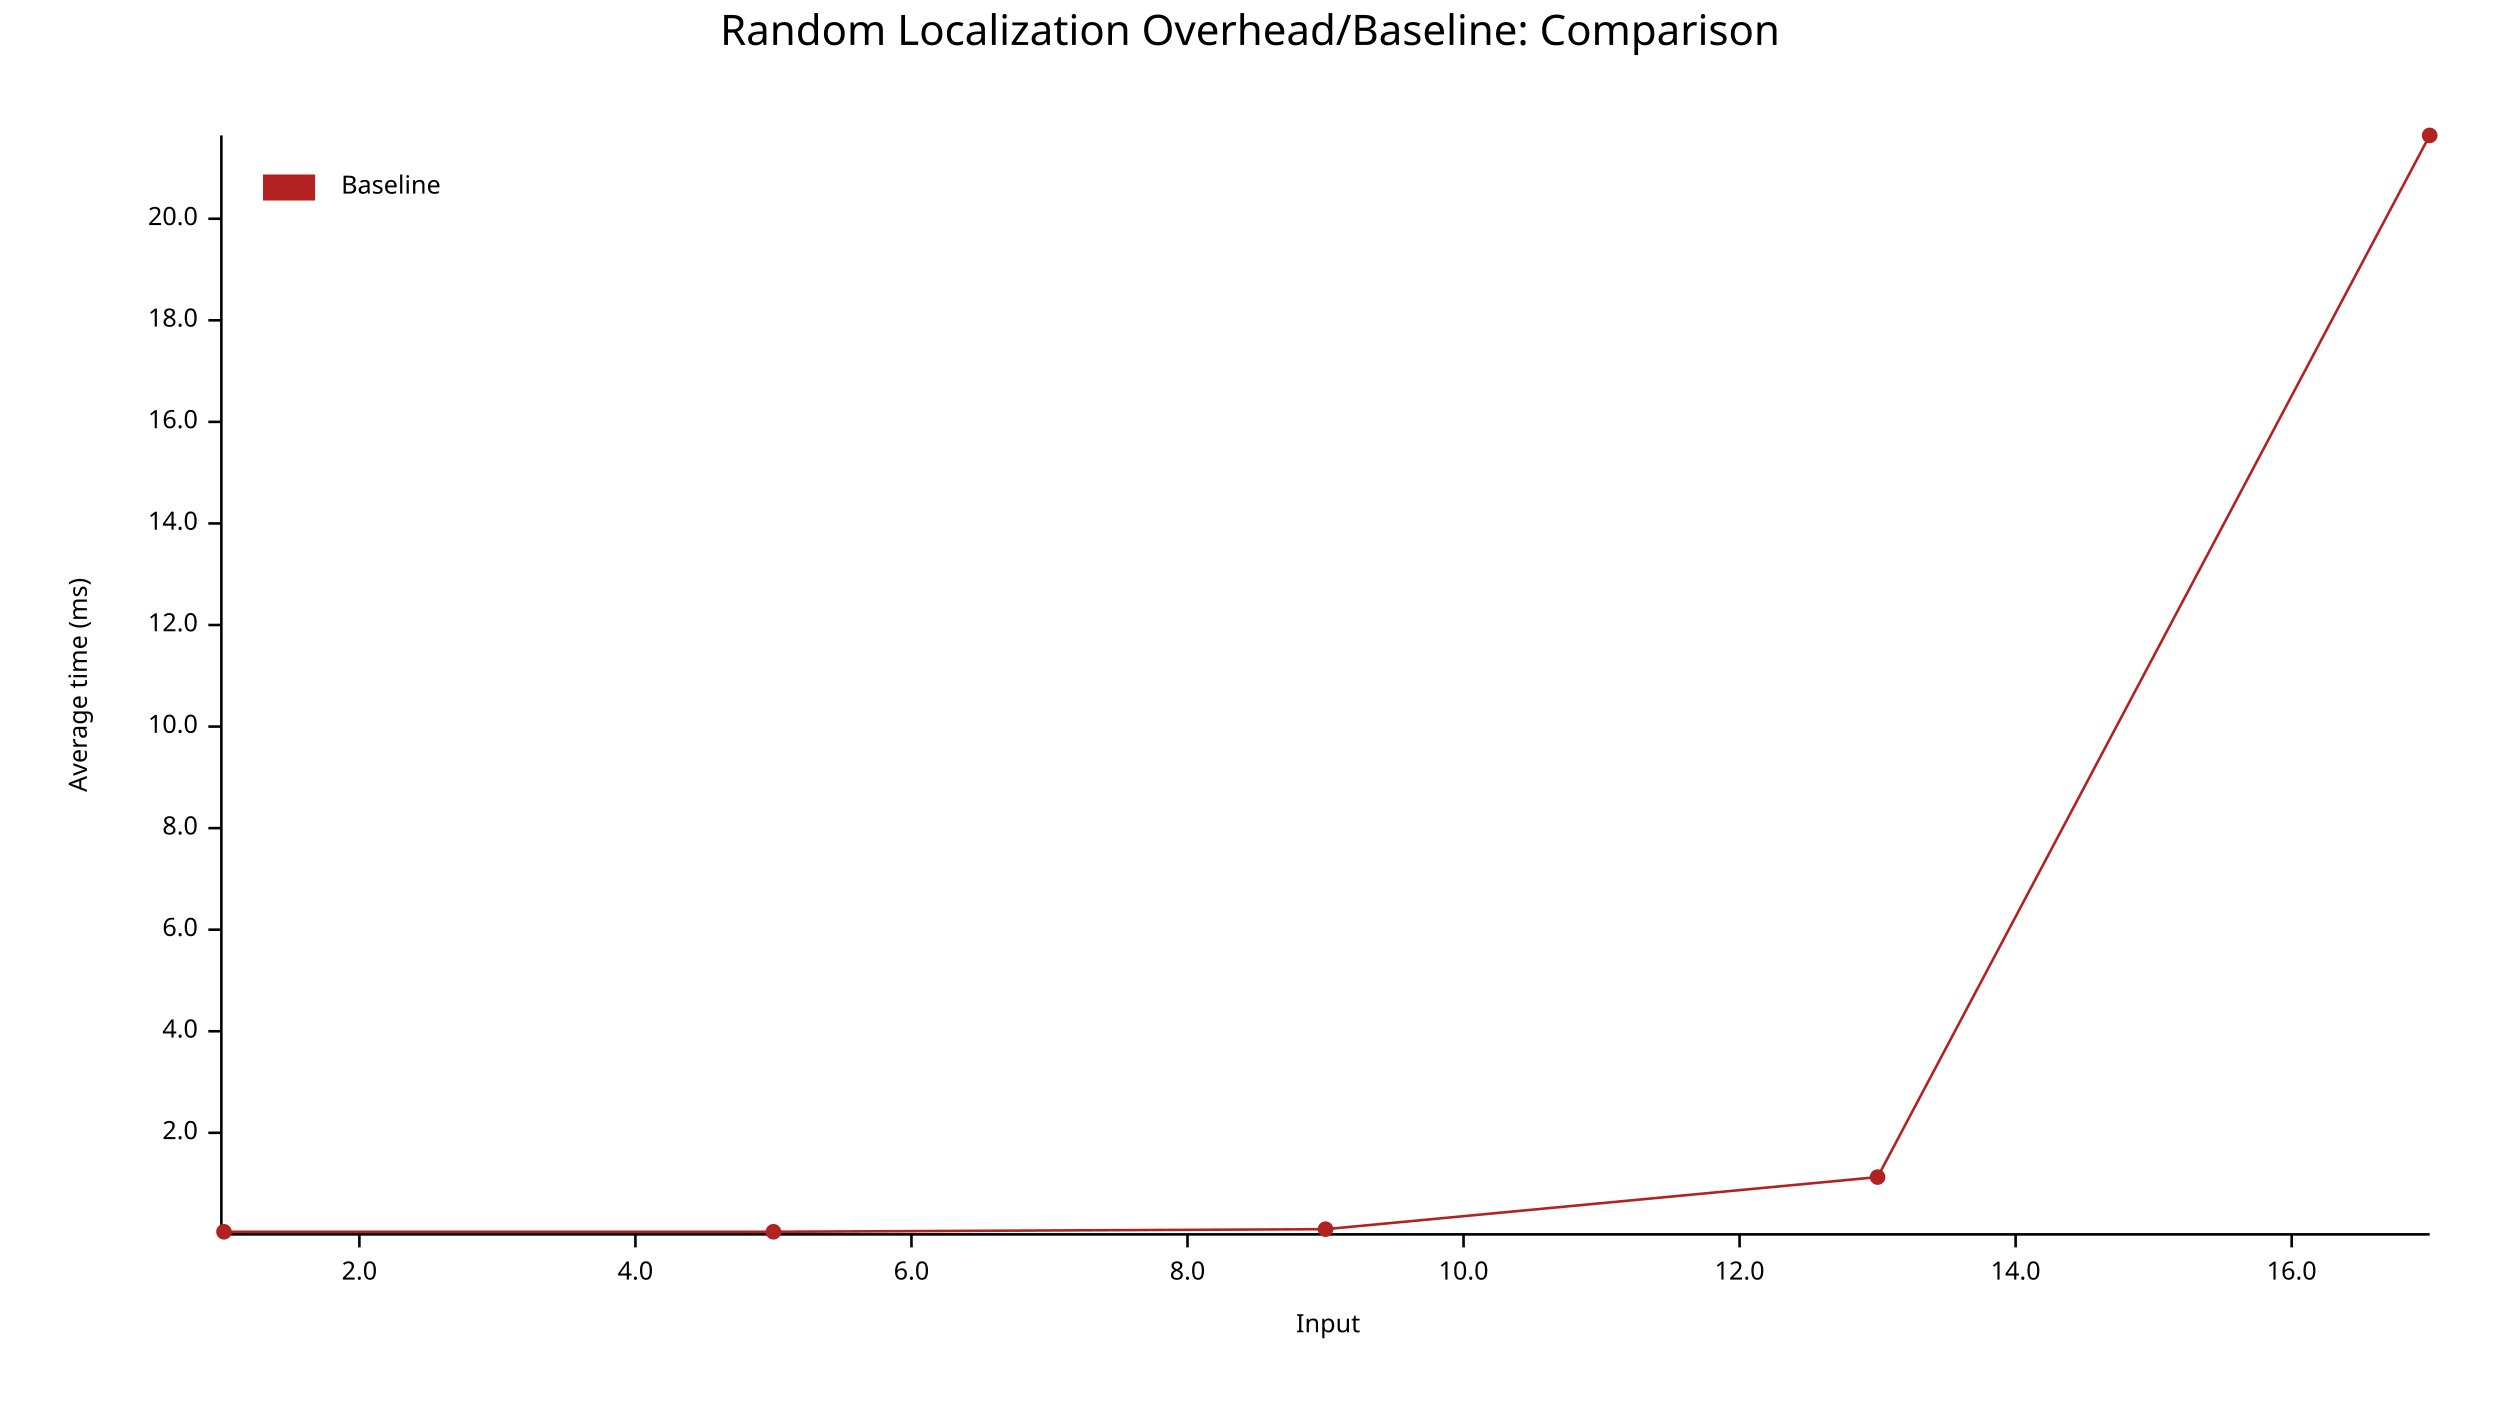
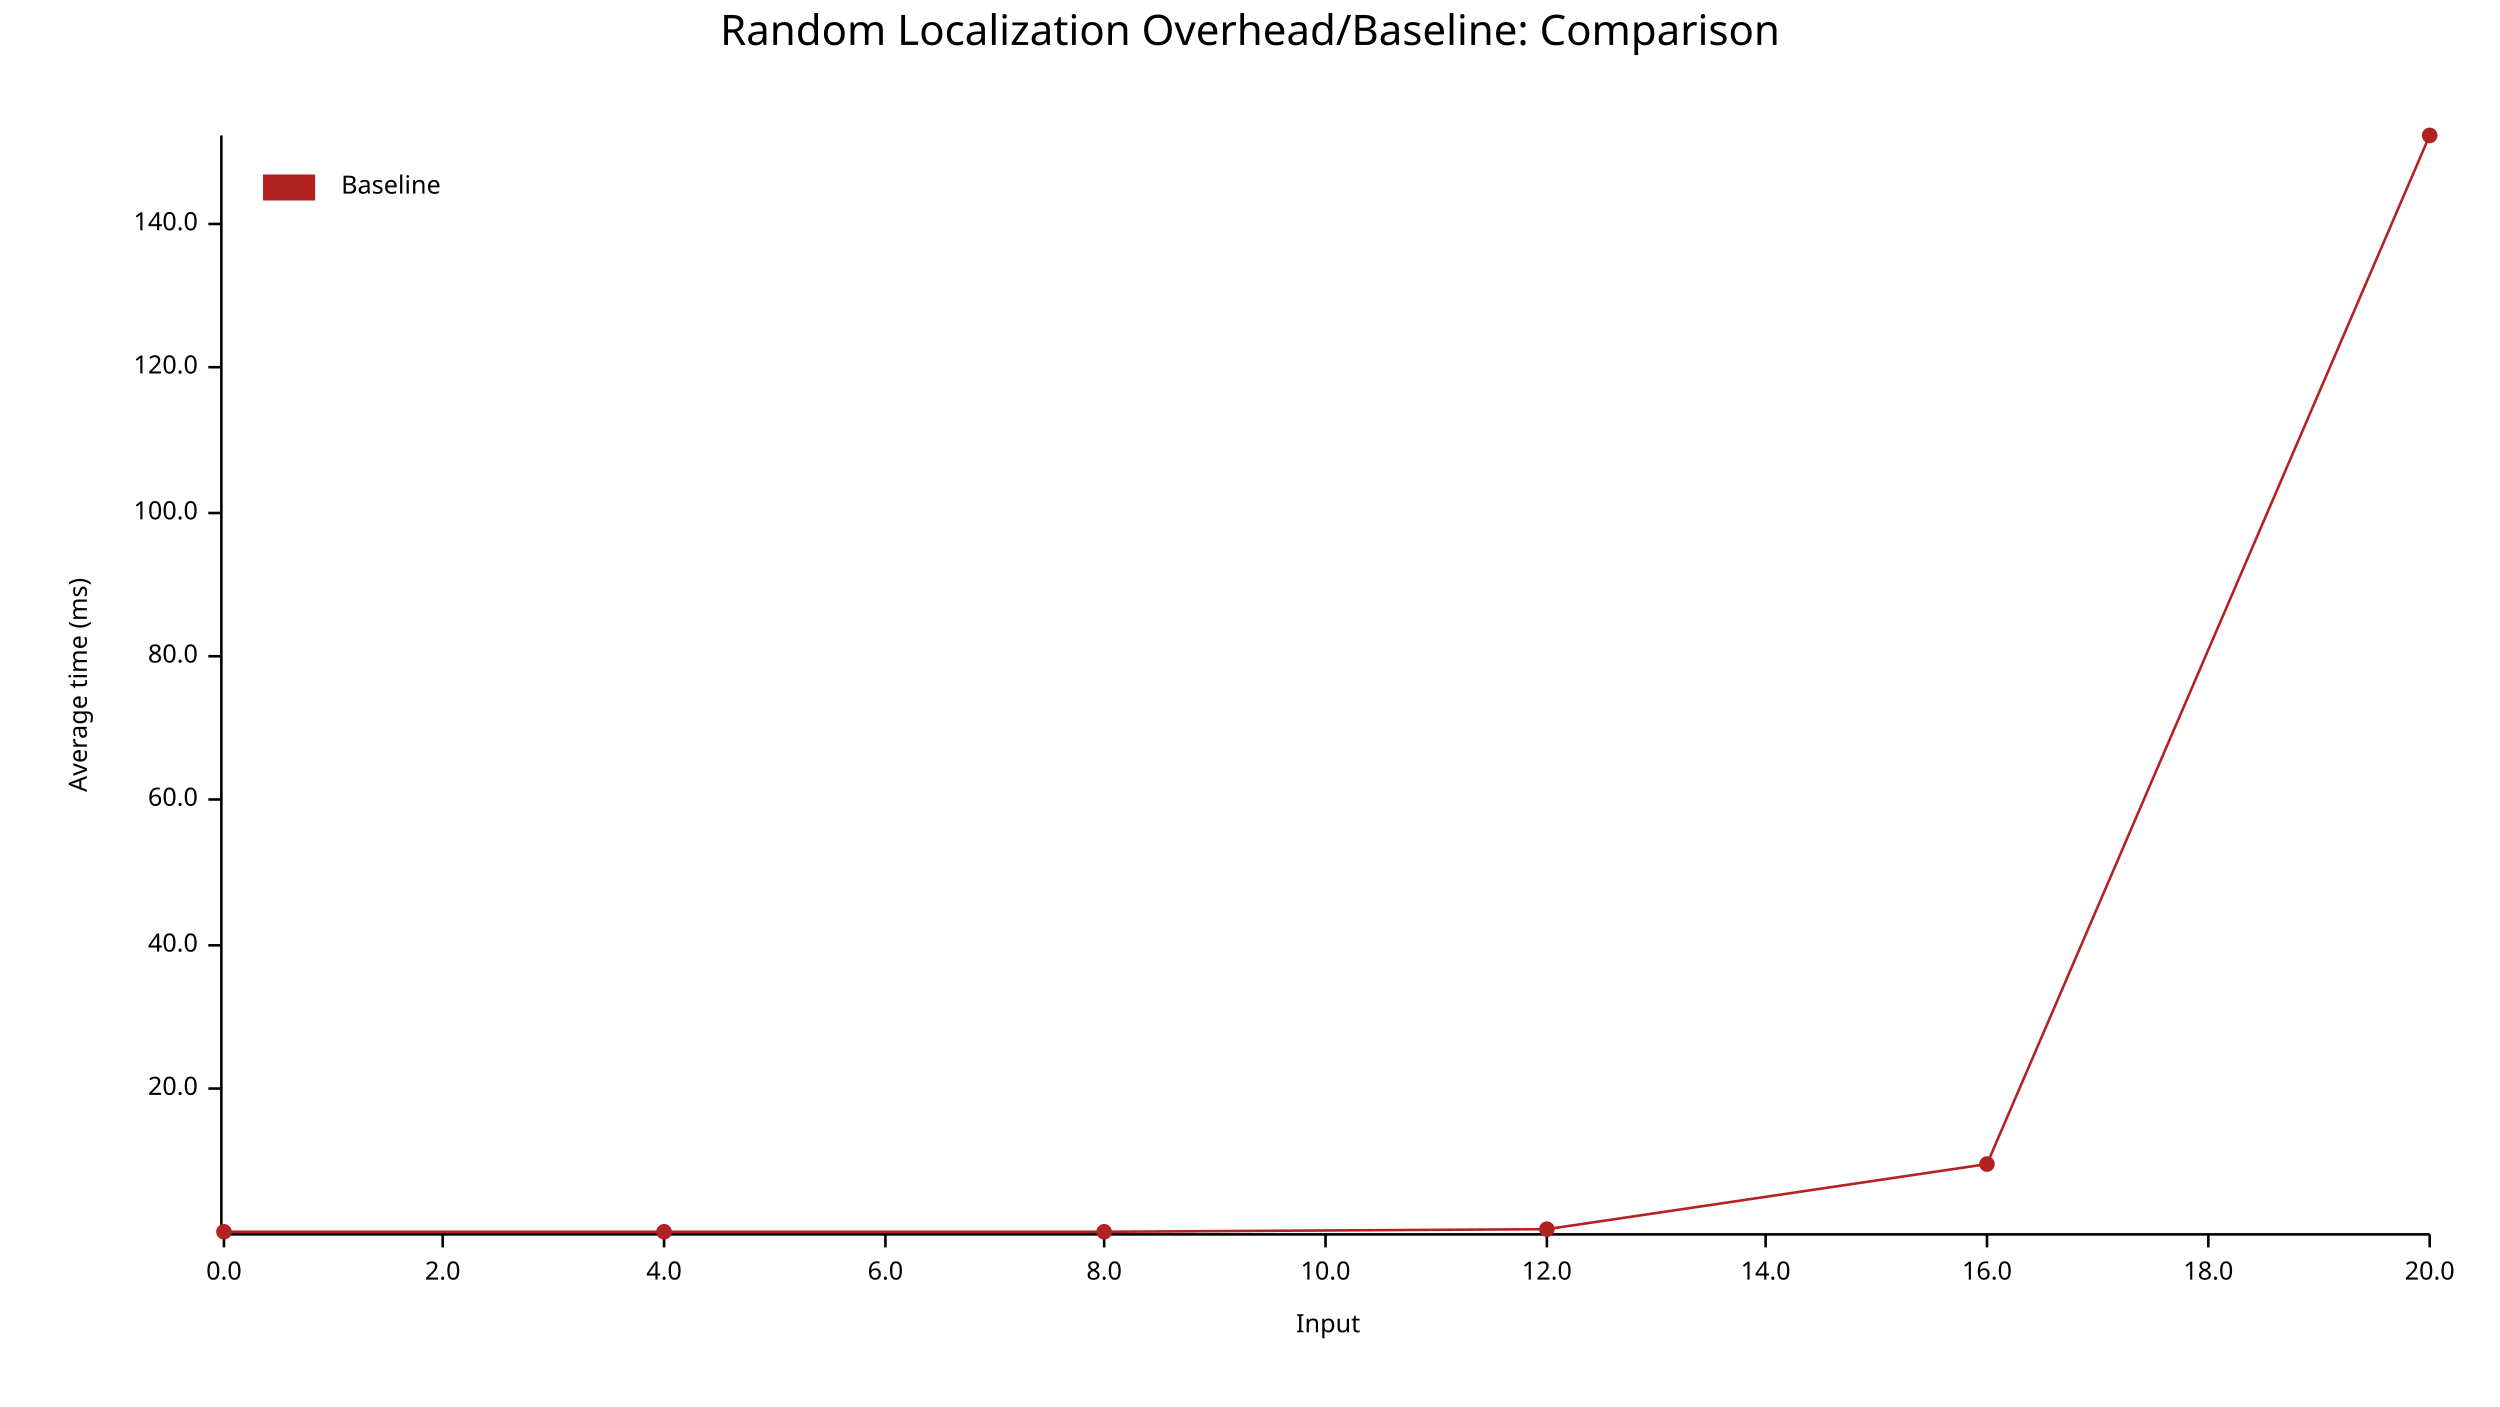
<svg xmlns="http://www.w3.org/2000/svg" width="960" height="540" viewBox="0 0 960 540">
  <text x="480" y="5" dy="0.76em" text-anchor="middle" font-family="sans-serif" font-size="16.129" opacity="1" fill="#000000">
Random Localization Overhead/Baseline: Comparison
</text>
  <text x="26" y="263" dy="0.76em" text-anchor="middle" font-family="sans-serif" font-size="9.677" opacity="1" fill="#000000" transform="rotate(270, 26, 263)">
Average time (ms)
</text>
  <text x="510" y="514" dy="-0.5ex" text-anchor="middle" font-family="sans-serif" font-size="9.677" opacity="1" fill="#000000">
Input
</text>
  <polyline fill="none" opacity="1" stroke="#000000" stroke-width="1" points="85,52 85,473 " />
-   <text x="76" y="435" dy="0.5ex" text-anchor="end" font-family="sans-serif" font-size="9.677" opacity="1" fill="#000000">
+   <text x="76" y="418" dy="0.5ex" text-anchor="end" font-family="sans-serif" font-size="9.677" opacity="1" fill="#000000">
+ 20.0
+ </text>
+   <polyline fill="none" opacity="1" stroke="#000000" stroke-width="1" points="80,418 85,418 " />
+   <text x="76" y="363" dy="0.5ex" text-anchor="end" font-family="sans-serif" font-size="9.677" opacity="1" fill="#000000">
+ 40.0
+ </text>
+   <polyline fill="none" opacity="1" stroke="#000000" stroke-width="1" points="80,363 85,363 " />
+   <text x="76" y="307" dy="0.5ex" text-anchor="end" font-family="sans-serif" font-size="9.677" opacity="1" fill="#000000">
+ 60.0
+ </text>
+   <polyline fill="none" opacity="1" stroke="#000000" stroke-width="1" points="80,307 85,307 " />
+   <text x="76" y="252" dy="0.5ex" text-anchor="end" font-family="sans-serif" font-size="9.677" opacity="1" fill="#000000">
+ 80.0
+ </text>
+   <polyline fill="none" opacity="1" stroke="#000000" stroke-width="1" points="80,252 85,252 " />
+   <text x="76" y="197" dy="0.5ex" text-anchor="end" font-family="sans-serif" font-size="9.677" opacity="1" fill="#000000">
+ 100.0
+ </text>
+   <polyline fill="none" opacity="1" stroke="#000000" stroke-width="1" points="80,197 85,197 " />
+   <text x="76" y="141" dy="0.5ex" text-anchor="end" font-family="sans-serif" font-size="9.677" opacity="1" fill="#000000">
+ 120.0
+ </text>
+   <polyline fill="none" opacity="1" stroke="#000000" stroke-width="1" points="80,141 85,141 " />
+   <text x="76" y="86" dy="0.5ex" text-anchor="end" font-family="sans-serif" font-size="9.677" opacity="1" fill="#000000">
+ 140.0
+ </text>
+   <polyline fill="none" opacity="1" stroke="#000000" stroke-width="1" points="80,86 85,86 " />
+   <polyline fill="none" opacity="1" stroke="#000000" stroke-width="1" points="86,474 933,474 " />
+   <text x="86" y="484" dy="0.76em" text-anchor="middle" font-family="sans-serif" font-size="9.677" opacity="1" fill="#000000">
+ 0.0
+ </text>
+   <polyline fill="none" opacity="1" stroke="#000000" stroke-width="1" points="86,474 86,479 " />
+   <text x="170" y="484" dy="0.76em" text-anchor="middle" font-family="sans-serif" font-size="9.677" opacity="1" fill="#000000">
2.0
</text>
-   <polyline fill="none" opacity="1" stroke="#000000" stroke-width="1" points="80,435 85,435 " />
-   <text x="76" y="396" dy="0.5ex" text-anchor="end" font-family="sans-serif" font-size="9.677" opacity="1" fill="#000000">
+   <polyline fill="none" opacity="1" stroke="#000000" stroke-width="1" points="170,474 170,479 " />
+   <text x="255" y="484" dy="0.76em" text-anchor="middle" font-family="sans-serif" font-size="9.677" opacity="1" fill="#000000">
4.0
</text>
-   <polyline fill="none" opacity="1" stroke="#000000" stroke-width="1" points="80,396 85,396 " />
-   <text x="76" y="357" dy="0.5ex" text-anchor="end" font-family="sans-serif" font-size="9.677" opacity="1" fill="#000000">
+   <polyline fill="none" opacity="1" stroke="#000000" stroke-width="1" points="255,474 255,479 " />
+   <text x="340" y="484" dy="0.76em" text-anchor="middle" font-family="sans-serif" font-size="9.677" opacity="1" fill="#000000">
6.0
</text>
-   <polyline fill="none" opacity="1" stroke="#000000" stroke-width="1" points="80,357 85,357 " />
-   <text x="76" y="318" dy="0.5ex" text-anchor="end" font-family="sans-serif" font-size="9.677" opacity="1" fill="#000000">
+   <polyline fill="none" opacity="1" stroke="#000000" stroke-width="1" points="340,474 340,479 " />
+   <text x="424" y="484" dy="0.76em" text-anchor="middle" font-family="sans-serif" font-size="9.677" opacity="1" fill="#000000">
8.0
</text>
-   <polyline fill="none" opacity="1" stroke="#000000" stroke-width="1" points="80,318 85,318 " />
-   <text x="76" y="279" dy="0.5ex" text-anchor="end" font-family="sans-serif" font-size="9.677" opacity="1" fill="#000000">
+   <polyline fill="none" opacity="1" stroke="#000000" stroke-width="1" points="424,474 424,479 " />
+   <text x="509" y="484" dy="0.76em" text-anchor="middle" font-family="sans-serif" font-size="9.677" opacity="1" fill="#000000">
10.0
</text>
-   <polyline fill="none" opacity="1" stroke="#000000" stroke-width="1" points="80,279 85,279 " />
-   <text x="76" y="240" dy="0.5ex" text-anchor="end" font-family="sans-serif" font-size="9.677" opacity="1" fill="#000000">
+   <polyline fill="none" opacity="1" stroke="#000000" stroke-width="1" points="509,474 509,479 " />
+   <text x="594" y="484" dy="0.76em" text-anchor="middle" font-family="sans-serif" font-size="9.677" opacity="1" fill="#000000">
12.0
</text>
-   <polyline fill="none" opacity="1" stroke="#000000" stroke-width="1" points="80,240 85,240 " />
-   <text x="76" y="201" dy="0.5ex" text-anchor="end" font-family="sans-serif" font-size="9.677" opacity="1" fill="#000000">
+   <polyline fill="none" opacity="1" stroke="#000000" stroke-width="1" points="594,474 594,479 " />
+   <text x="678" y="484" dy="0.76em" text-anchor="middle" font-family="sans-serif" font-size="9.677" opacity="1" fill="#000000">
14.0
</text>
-   <polyline fill="none" opacity="1" stroke="#000000" stroke-width="1" points="80,201 85,201 " />
-   <text x="76" y="162" dy="0.5ex" text-anchor="end" font-family="sans-serif" font-size="9.677" opacity="1" fill="#000000">
+   <polyline fill="none" opacity="1" stroke="#000000" stroke-width="1" points="678,474 678,479 " />
+   <text x="763" y="484" dy="0.76em" text-anchor="middle" font-family="sans-serif" font-size="9.677" opacity="1" fill="#000000">
16.0
</text>
-   <polyline fill="none" opacity="1" stroke="#000000" stroke-width="1" points="80,162 85,162 " />
-   <text x="76" y="123" dy="0.5ex" text-anchor="end" font-family="sans-serif" font-size="9.677" opacity="1" fill="#000000">
+   <polyline fill="none" opacity="1" stroke="#000000" stroke-width="1" points="763,474 763,479 " />
+   <text x="848" y="484" dy="0.76em" text-anchor="middle" font-family="sans-serif" font-size="9.677" opacity="1" fill="#000000">
18.0
</text>
-   <polyline fill="none" opacity="1" stroke="#000000" stroke-width="1" points="80,123 85,123 " />
-   <text x="76" y="84" dy="0.5ex" text-anchor="end" font-family="sans-serif" font-size="9.677" opacity="1" fill="#000000">
+   <polyline fill="none" opacity="1" stroke="#000000" stroke-width="1" points="848,474 848,479 " />
+   <text x="933" y="484" dy="0.76em" text-anchor="middle" font-family="sans-serif" font-size="9.677" opacity="1" fill="#000000">
20.0
</text>
-   <polyline fill="none" opacity="1" stroke="#000000" stroke-width="1" points="80,84 85,84 " />
-   <polyline fill="none" opacity="1" stroke="#000000" stroke-width="1" points="86,474 933,474 " />
-   <text x="138" y="484" dy="0.76em" text-anchor="middle" font-family="sans-serif" font-size="9.677" opacity="1" fill="#000000">
- 2.0
- </text>
-   <polyline fill="none" opacity="1" stroke="#000000" stroke-width="1" points="138,474 138,479 " />
-   <text x="244" y="484" dy="0.76em" text-anchor="middle" font-family="sans-serif" font-size="9.677" opacity="1" fill="#000000">
- 4.0
- </text>
-   <polyline fill="none" opacity="1" stroke="#000000" stroke-width="1" points="244,474 244,479 " />
-   <text x="350" y="484" dy="0.76em" text-anchor="middle" font-family="sans-serif" font-size="9.677" opacity="1" fill="#000000">
- 6.0
- </text>
-   <polyline fill="none" opacity="1" stroke="#000000" stroke-width="1" points="350,474 350,479 " />
-   <text x="456" y="484" dy="0.76em" text-anchor="middle" font-family="sans-serif" font-size="9.677" opacity="1" fill="#000000">
- 8.0
- </text>
-   <polyline fill="none" opacity="1" stroke="#000000" stroke-width="1" points="456,474 456,479 " />
-   <text x="562" y="484" dy="0.76em" text-anchor="middle" font-family="sans-serif" font-size="9.677" opacity="1" fill="#000000">
- 10.0
- </text>
-   <polyline fill="none" opacity="1" stroke="#000000" stroke-width="1" points="562,474 562,479 " />
-   <text x="668" y="484" dy="0.76em" text-anchor="middle" font-family="sans-serif" font-size="9.677" opacity="1" fill="#000000">
- 12.0
- </text>
-   <polyline fill="none" opacity="1" stroke="#000000" stroke-width="1" points="668,474 668,479 " />
-   <text x="774" y="484" dy="0.76em" text-anchor="middle" font-family="sans-serif" font-size="9.677" opacity="1" fill="#000000">
- 14.0
- </text>
-   <polyline fill="none" opacity="1" stroke="#000000" stroke-width="1" points="774,474 774,479 " />
-   <text x="880" y="484" dy="0.76em" text-anchor="middle" font-family="sans-serif" font-size="9.677" opacity="1" fill="#000000">
- 16.0
- </text>
-   <polyline fill="none" opacity="1" stroke="#000000" stroke-width="1" points="880,474 880,479 " />
+   <polyline fill="none" opacity="1" stroke="#000000" stroke-width="1" points="933,474 933,479 " />
  <circle cx="86" cy="473" r="3" opacity="1" fill="#B22222" stroke="none" stroke-width="1" />
-   <circle cx="297" cy="473" r="3" opacity="1" fill="#B22222" stroke="none" stroke-width="1" />
-   <circle cx="509" cy="472" r="3" opacity="1" fill="#B22222" stroke="none" stroke-width="1" />
-   <circle cx="721" cy="452" r="3" opacity="1" fill="#B22222" stroke="none" stroke-width="1" />
+   <circle cx="255" cy="473" r="3" opacity="1" fill="#B22222" stroke="none" stroke-width="1" />
+   <circle cx="424" cy="473" r="3" opacity="1" fill="#B22222" stroke="none" stroke-width="1" />
+   <circle cx="594" cy="472" r="3" opacity="1" fill="#B22222" stroke="none" stroke-width="1" />
+   <circle cx="763" cy="447" r="3" opacity="1" fill="#B22222" stroke="none" stroke-width="1" />
  <circle cx="933" cy="52" r="3" opacity="1" fill="#B22222" stroke="none" stroke-width="1" />
-   <polyline fill="none" opacity="1" stroke="#B22222" stroke-width="1" points="86,473 297,473 509,472 721,452 933,52 " />
+   <polyline fill="none" opacity="1" stroke="#B22222" stroke-width="1" points="86,473 255,473 424,473 594,472 763,447 933,52 " />
  <text x="131" y="67" dy="0.76em" text-anchor="start" font-family="sans-serif" font-size="9.677" opacity="1" fill="#000000">
Baseline
</text>
  <rect x="101" y="67" width="20" height="10" opacity="1" fill="#B22222" stroke="none" />
</svg>
